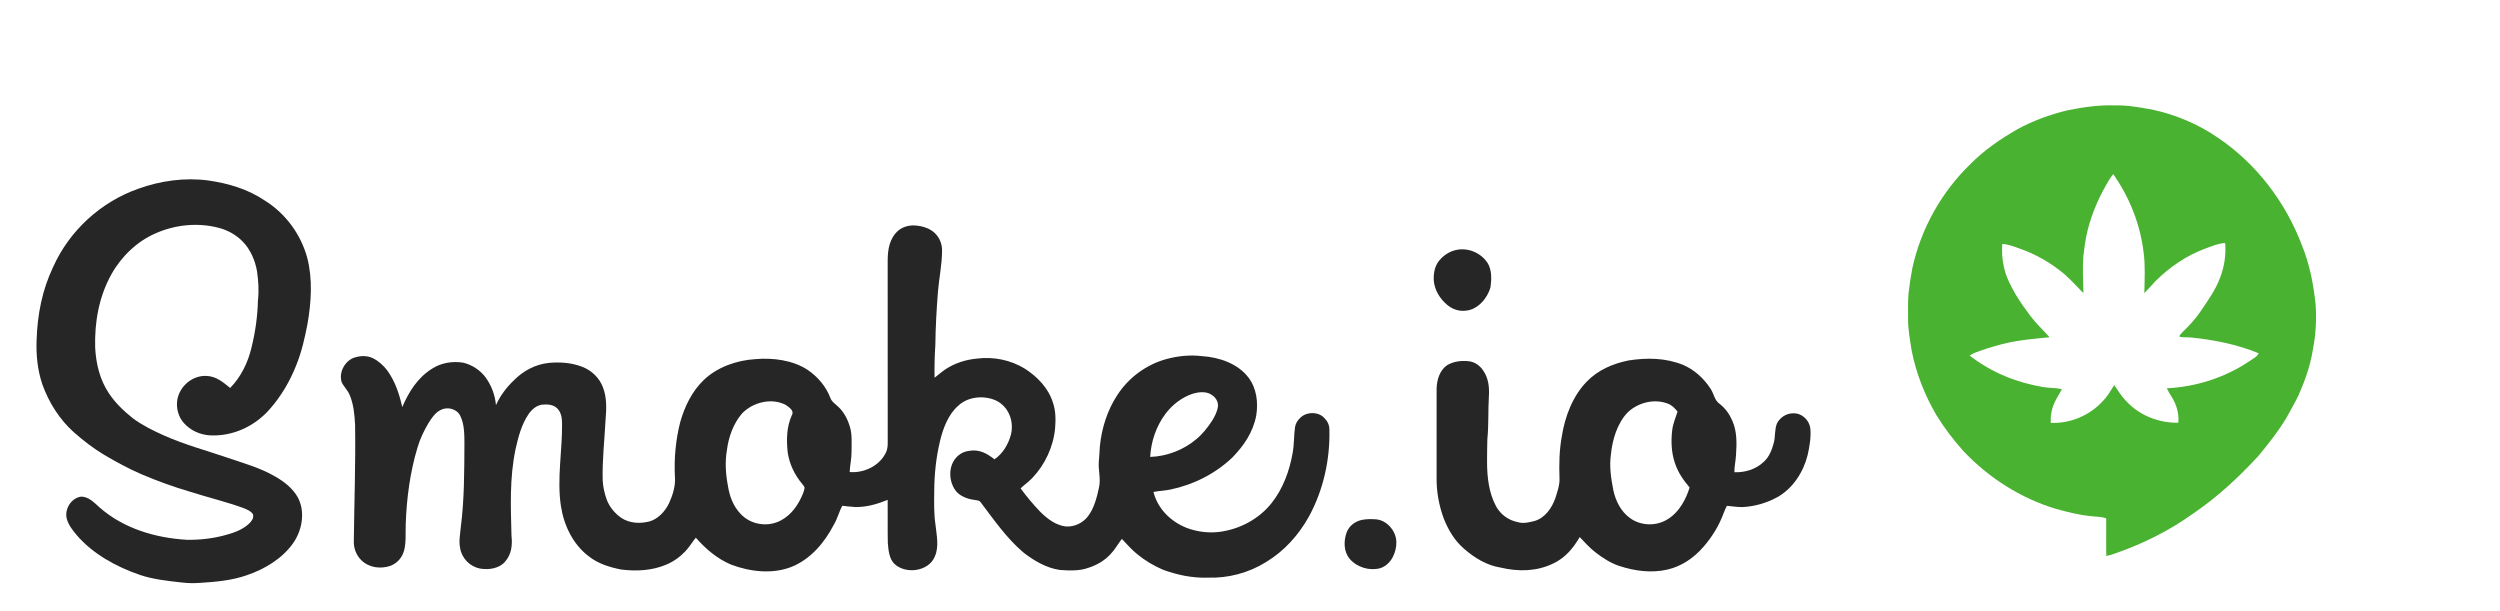
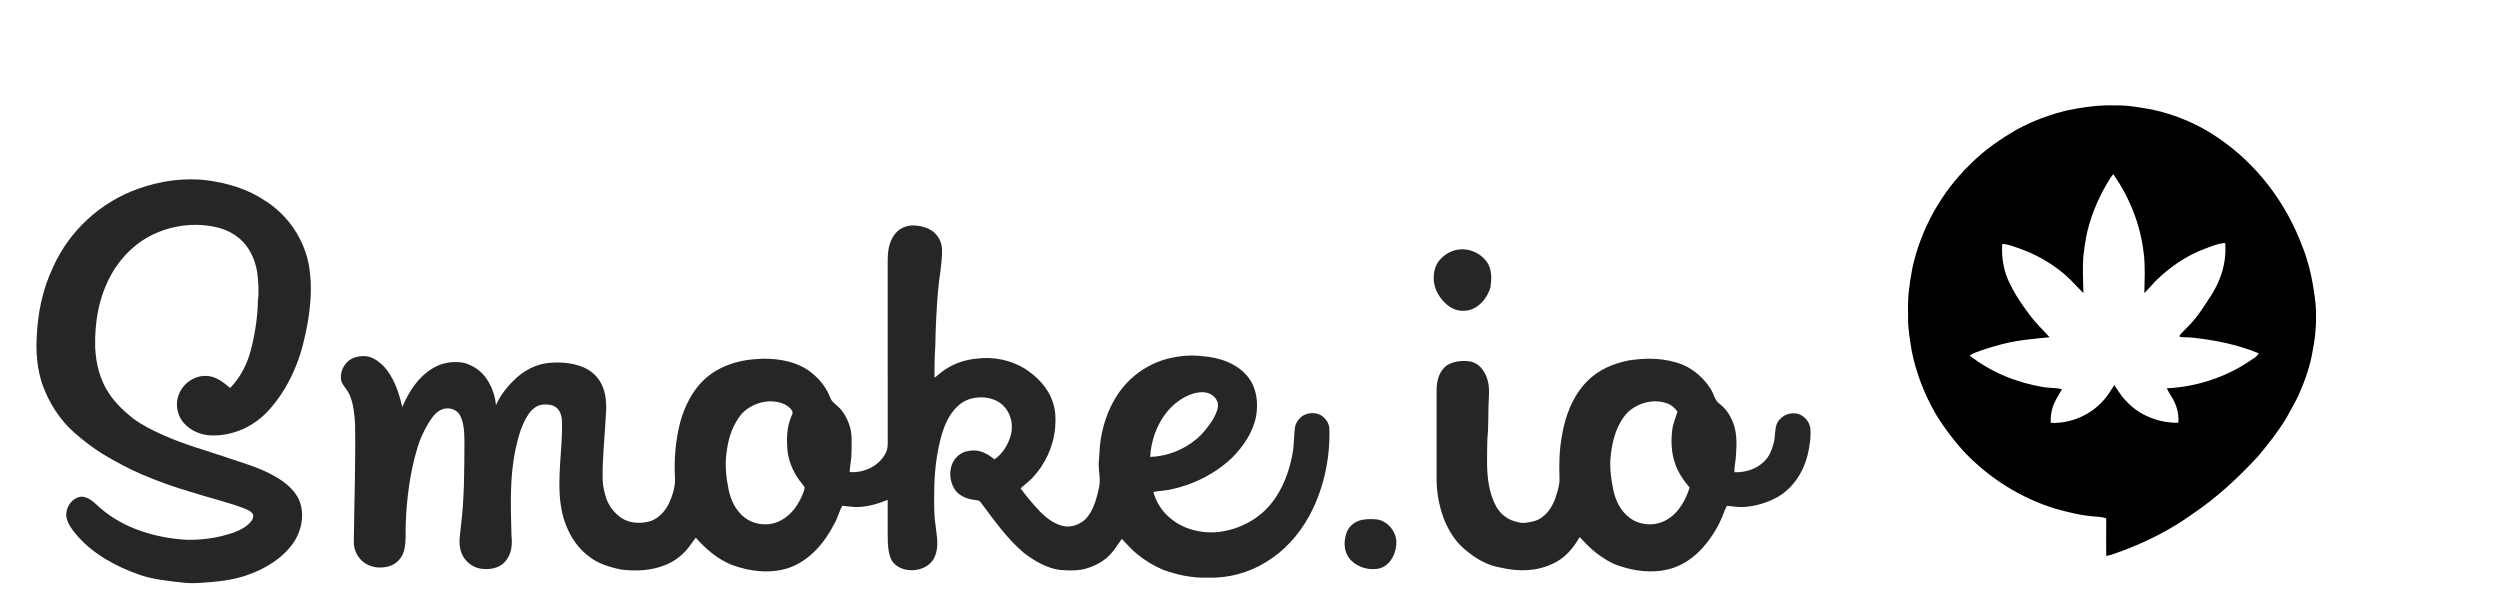
<svg xmlns="http://www.w3.org/2000/svg" xmlns:xlink="http://www.w3.org/1999/xlink" viewBox="0 0 2072 506" height="506.0pt" width="2072.0pt" version="1.1">
  <defs>
    <path d="M 0.00 0.00 L 2072.00 0.00 L 2072.00 506.00 L 0.00 506.00 L 0.00 0.00 Z" id="p0" />
    <path d="M 1753.00 87.35 C 1763.58 87.09 1773.66 89.05 1784.03 90.87 C 1803.50 95.11 1822.12 103.02 1838.53 114.35 C 1870.25 135.80 1894.42 167.71 1907.89 203.44 C 1914.21 219.00 1917.35 235.34 1919.15 251.97 C 1920.10 264.63 1919.40 277.17 1916.93 289.63 C 1914.88 302.80 1910.50 315.25 1905.11 327.39 C 1902.13 333.83 1898.39 339.86 1895.07 346.16 C 1888.36 357.41 1880.14 367.81 1871.76 377.86 C 1855.20 395.89 1837.36 412.35 1817.03 426.09 C 1797.91 439.79 1776.48 450.45 1754.30 458.23 C 1751.47 459.34 1748.67 460.19 1745.69 460.83 C 1745.46 450.44 1745.73 440.05 1745.62 429.66 C 1741.49 428.00 1737.54 428.43 1732.96 427.78 C 1723.10 426.87 1713.72 424.38 1704.18 421.83 C 1674.80 412.99 1648.26 396.10 1627.24 373.82 C 1618.94 364.57 1611.48 354.72 1604.94 344.15 C 1595.26 327.61 1588.16 309.65 1584.43 290.83 C 1583.02 281.95 1581.32 272.90 1581.40 264.00 C 1581.42 257.12 1581.22 250.19 1581.77 243.33 C 1582.55 236.42 1583.57 229.49 1584.87 222.65 C 1591.91 189.89 1608.96 159.32 1633.03 136.01 C 1644.60 124.38 1657.81 115.23 1672.01 107.13 C 1684.90 100.06 1698.92 94.99 1713.17 91.50 C 1726.34 88.85 1739.53 86.87 1753.00 87.35 Z" id="p1" />
    <path d="M 1751.51 144.33 C 1764.90 163.60 1773.84 185.71 1776.60 209.07 C 1778.12 220.13 1777.44 231.78 1777.21 242.93 C 1780.38 239.82 1783.25 236.45 1786.27 233.20 C 1798.14 221.37 1812.09 211.80 1827.87 205.97 C 1833.41 204.04 1838.24 201.71 1844.21 201.41 C 1845.05 211.17 1843.53 221.14 1839.97 230.25 C 1836.20 240.53 1829.58 249.51 1823.47 258.59 C 1819.19 264.88 1813.96 270.30 1808.54 275.60 C 1807.94 276.39 1805.74 278.07 1806.62 279.17 C 1809.65 279.76 1812.92 279.43 1816.01 279.73 C 1835.22 281.71 1854.01 285.40 1871.94 292.77 C 1870.78 295.88 1866.80 297.49 1864.23 299.39 C 1844.10 312.95 1820.04 320.66 1795.83 321.80 C 1796.99 324.33 1798.45 326.67 1799.94 329.01 C 1803.91 335.40 1806.09 342.80 1805.39 350.36 C 1789.41 350.68 1773.31 344.41 1762.38 332.62 C 1758.30 328.61 1755.56 323.81 1752.29 319.18 C 1749.20 323.85 1746.64 328.63 1742.61 332.61 C 1731.96 344.36 1715.47 351.28 1699.64 350.43 C 1699.51 346.03 1699.87 341.69 1701.31 337.51 C 1703.08 332.03 1706.13 327.55 1708.96 322.61 C 1703.93 321.26 1698.87 321.69 1693.79 320.87 C 1671.53 317.20 1650.30 308.63 1632.45 294.70 C 1633.71 293.90 1634.95 293.10 1636.33 292.53 C 1643.89 289.58 1651.65 287.27 1659.49 285.18 C 1672.44 281.88 1685.44 280.81 1698.68 279.52 C 1693.45 273.58 1687.73 268.37 1682.94 262.04 C 1678.59 256.30 1674.41 250.38 1670.68 244.22 C 1666.59 237.13 1662.48 229.41 1660.88 221.33 C 1659.40 215.04 1659.03 208.63 1659.46 202.19 C 1664.32 202.39 1668.59 204.16 1673.11 205.74 C 1686.90 210.45 1699.75 217.77 1710.90 227.15 C 1716.57 232.11 1721.56 237.71 1726.73 242.98 C 1726.46 233.02 1726.01 222.91 1726.63 212.95 C 1727.20 207.58 1727.95 202.10 1728.91 196.79 C 1731.93 181.44 1737.81 167.00 1745.51 153.42 C 1747.38 150.23 1749.06 147.13 1751.51 144.33 Z" id="p2" />
    <path d="M 172.72 149.59 C 189.45 152.01 205.48 156.76 219.60 166.30 C 236.59 176.87 249.32 194.18 254.58 213.46 C 259.24 231.10 257.99 250.38 254.90 268.19 C 252.71 279.77 250.02 291.61 245.59 302.55 C 240.35 315.92 232.91 328.61 223.34 339.35 C 211.01 353.36 192.78 361.83 173.99 360.82 C 165.86 360.37 157.81 356.74 152.39 350.61 C 147.74 345.46 145.80 337.92 147.00 331.15 C 149.03 319.93 159.52 311.05 171.04 311.55 C 179.04 311.81 184.89 316.68 190.73 321.54 C 199.55 312.67 205.41 300.61 208.33 288.54 C 211.54 275.63 213.49 262.33 213.78 249.03 C 214.72 240.98 214.17 233.01 213.05 225.02 C 211.53 215.93 207.54 206.62 200.98 200.02 C 195.59 194.56 188.60 190.67 181.18 188.80 C 164.12 184.32 145.37 186.15 129.27 193.26 C 113.68 199.90 100.59 212.55 92.37 227.27 C 81.97 245.93 78.33 266.81 78.87 288.00 C 79.57 301.41 82.66 314.53 90.17 325.82 C 95.60 334.07 102.56 340.64 110.23 346.76 C 118.07 352.59 127.12 357.00 136.02 360.97 C 153.31 368.63 170.62 373.26 188.62 379.38 C 201.93 383.96 215.87 387.76 228.05 394.93 C 235.40 399.00 242.63 404.79 246.81 412.19 C 253.29 424.21 250.41 439.87 242.63 450.62 C 233.63 463.14 219.13 471.80 204.73 476.69 C 192.40 481.04 179.18 482.24 166.20 483.06 C 161.20 483.43 156.19 483.44 151.20 482.82 C 139.47 481.54 126.93 480.25 115.73 476.40 C 96.36 469.72 77.02 459.21 63.55 443.46 C 60.40 439.69 56.87 435.29 55.51 430.51 C 53.00 422.66 58.72 412.83 66.98 411.66 C 73.24 411.35 78.20 416.67 82.48 420.52 C 102.36 438.07 128.94 445.89 155.00 447.39 C 166.12 447.53 177.47 446.25 188.15 443.09 C 194.46 441.39 201.36 438.73 206.21 434.20 C 208.39 432.06 210.49 429.67 209.73 426.37 C 208.32 423.72 204.55 422.18 201.88 421.11 C 187.41 415.83 171.97 412.16 157.32 407.48 C 143.62 403.45 130.17 398.57 117.04 392.96 C 106.29 388.34 96.21 382.79 86.14 376.86 C 77.36 371.58 69.18 365.26 61.49 358.50 C 49.52 347.92 40.59 333.80 35.19 318.82 C 31.17 307.10 29.83 294.35 30.33 282.01 C 30.95 260.91 34.96 240.26 44.10 221.15 C 57.58 191.14 83.48 167.41 114.49 156.48 C 132.91 149.79 153.24 146.97 172.72 149.59 Z" id="p3" />
    <path d="M 759.02 186.92 C 764.77 187.41 771.24 189.38 775.29 193.70 C 779.01 197.53 780.89 202.62 780.78 207.94 C 780.73 219.32 778.28 230.67 777.35 242.01 C 776.20 256.67 775.39 271.30 775.21 286.00 C 774.61 295.01 774.41 304.06 774.56 313.08 C 777.67 310.67 780.61 308.05 783.88 305.88 C 791.58 300.87 800.40 298.11 809.51 297.22 C 823.35 295.44 837.51 298.27 849.43 305.57 C 859.69 312.15 868.90 321.61 872.59 333.47 C 875.05 340.47 875.03 347.55 874.48 354.87 C 873.03 370.36 866.11 385.14 855.38 396.37 C 852.43 399.41 848.93 401.82 845.89 404.77 C 850.79 411.48 856.26 418.00 862.00 424.00 C 867.67 429.73 875.07 435.41 883.32 436.32 C 890.33 436.89 897.61 433.44 901.78 427.78 C 906.87 421.15 909.18 411.93 910.89 403.87 C 912.50 396.30 910.02 389.67 910.74 382.00 C 911.10 378.00 911.34 374.01 911.55 370.00 C 913.10 354.78 917.70 340.01 926.18 327.19 C 935.51 312.88 950.06 302.20 966.52 297.64 C 976.11 295.01 986.30 293.95 996.19 295.17 C 1010.46 296.07 1026.06 301.29 1034.91 313.15 C 1041.57 322.00 1042.88 333.75 1041.16 344.43 C 1038.55 358.22 1030.91 369.39 1021.28 379.28 C 1006.98 392.83 988.87 401.87 969.61 405.82 C 965.11 406.70 960.50 406.83 955.99 407.72 C 959.51 421.75 970.37 432.35 983.61 437.55 C 992.32 440.79 1001.71 441.98 1010.94 440.80 C 1027.65 438.53 1043.37 430.21 1053.92 416.93 C 1063.32 405.11 1068.88 389.98 1071.37 375.20 C 1072.67 368.20 1072.30 361.12 1073.31 354.11 C 1073.74 351.13 1075.31 348.53 1077.47 346.48 C 1082.48 341.14 1092.59 340.95 1097.58 346.41 C 1100.21 348.96 1101.80 352.25 1101.80 355.95 C 1102.42 380.74 1096.83 406.13 1084.93 427.95 C 1076.34 443.46 1064.31 456.88 1049.01 466.01 C 1034.78 474.86 1017.74 479.32 1001.00 478.75 C 988.37 479.19 975.59 476.53 963.79 472.16 C 956.26 468.93 948.98 464.56 942.62 459.38 C 937.99 455.70 933.95 450.94 929.81 446.64 C 926.50 450.89 924.12 455.46 920.34 459.35 C 915.48 464.62 909.27 468.21 902.50 470.45 C 895.06 473.32 886.11 472.96 878.28 472.36 C 867.31 470.81 856.74 464.60 848.14 457.84 C 834.34 446.14 823.58 430.58 812.73 416.23 C 811.63 414.58 809.60 414.75 807.85 414.35 C 802.36 413.73 796.37 411.60 792.60 407.39 C 788.10 401.98 786.55 394.03 788.25 387.26 C 790.03 380.11 795.94 374.28 803.45 373.64 C 811.58 372.20 818.07 375.83 824.22 380.69 C 831.26 375.94 835.84 367.96 837.94 359.88 C 840.54 348.83 835.75 336.64 825.18 331.81 C 815.41 327.50 802.17 328.67 794.23 336.23 C 785.99 343.35 781.62 354.98 779.15 365.31 C 775.84 378.91 774.36 393.02 774.30 407.00 C 774.20 416.44 773.94 425.66 775.35 435.03 C 776.24 443.55 778.40 452.67 774.93 460.88 C 770.06 473.79 750.23 476.35 740.97 467.01 C 736.89 462.82 736.28 455.55 735.83 450.02 C 735.57 438.12 735.83 426.19 735.71 414.28 C 727.10 417.81 718.38 420.32 708.99 420.25 C 705.35 420.09 701.74 419.52 698.12 419.19 C 695.29 424.26 694.10 429.95 691.04 434.94 C 683.27 449.90 671.82 463.47 655.84 469.90 C 639.93 476.04 621.65 473.86 605.99 467.98 C 594.43 463.13 584.88 454.98 576.69 445.62 C 573.66 449.37 571.25 453.51 567.97 456.96 C 563.48 461.70 558.07 465.55 552.03 468.04 C 540.23 472.97 527.35 473.60 514.79 472.02 C 505.44 470.19 495.46 467.12 487.96 461.05 C 474.82 451.19 467.25 435.22 464.87 419.24 C 461.46 397.07 466.16 372.49 465.82 350.99 C 465.76 346.29 465.20 341.76 461.68 338.32 C 458.29 335.17 453.63 334.96 449.25 335.39 C 444.54 336.01 440.78 339.37 438.14 343.13 C 432.19 351.89 429.57 362.10 427.28 372.30 C 422.26 396.47 423.31 419.55 423.92 444.00 C 424.79 451.72 423.95 459.57 418.55 465.56 C 413.72 471.25 404.97 472.44 398.01 471.24 C 389.62 469.73 382.76 462.81 381.37 454.40 C 380.14 448.45 381.34 443.12 381.88 437.10 C 384.90 413.59 384.78 390.66 384.92 367.00 C 384.87 359.74 384.83 351.18 381.43 344.58 C 378.65 338.90 371.07 336.93 365.56 339.62 C 360.80 341.77 357.60 346.65 354.94 350.95 C 351.28 357.25 348.01 363.97 346.00 370.99 C 339.86 391.33 337.03 412.81 336.28 434.01 C 335.97 441.14 336.73 449.28 334.94 456.19 C 333.31 462.06 329.52 466.54 323.86 468.87 C 315.63 471.76 306.02 470.66 299.59 464.41 C 295.18 460.16 292.95 454.14 293.25 448.05 C 293.61 415.99 294.79 384.11 294.30 351.99 C 293.86 343.82 293.06 334.88 289.77 327.28 C 288.16 323.38 284.93 320.50 283.19 316.73 C 280.69 309.04 285.40 299.80 292.76 296.71 C 298.03 294.76 304.00 294.38 309.15 296.92 C 313.79 299.24 317.81 302.89 320.95 307.00 C 327.57 316.18 330.90 326.46 333.39 337.38 C 338.93 324.68 345.86 313.35 357.79 305.75 C 365.42 300.73 374.74 299.17 383.69 300.55 C 390.87 302.14 397.96 306.73 402.35 312.63 C 407.31 319.41 410.30 327.43 411.06 335.79 C 414.49 327.97 419.89 320.94 426.05 315.07 C 433.85 307.21 443.87 301.90 454.96 300.76 C 463.99 299.93 473.66 300.57 482.19 303.88 C 490.14 306.75 496.91 313.21 499.79 321.21 C 503.07 329.74 502.63 339.05 501.89 347.99 C 501.03 364.77 499.08 381.12 499.51 398.03 C 499.73 403.52 501.06 409.00 502.87 414.17 C 505.20 420.17 509.57 425.53 514.86 429.18 C 521.86 433.82 530.37 434.16 538.32 432.15 C 545.54 430.08 551.11 423.87 554.38 417.34 C 557.52 410.53 560.07 402.57 559.36 394.99 C 558.62 379.73 560.00 364.45 563.83 349.65 C 567.37 337.03 573.56 324.30 583.11 315.12 C 594.36 304.22 610.56 298.59 625.99 297.66 C 640.51 296.37 657.00 298.42 669.42 306.58 C 677.78 312.30 684.57 320.24 688.20 329.76 C 689.38 333.00 691.91 334.48 694.30 336.72 C 699.29 341.07 702.52 347.41 704.37 353.67 C 706.40 360.10 705.73 367.27 705.77 374.04 C 705.87 379.86 704.44 385.44 704.22 391.22 C 715.84 392.21 728.38 386.40 733.87 375.83 C 736.33 371.32 735.65 366.94 735.74 362.00 C 735.70 314.33 735.75 266.67 735.71 219.00 C 735.64 209.72 736.04 200.70 742.29 193.28 C 746.34 188.39 752.82 186.33 759.02 186.92 Z" id="p4" />
    <path d="M 1204.54 207.81 C 1215.03 204.33 1226.98 208.83 1232.94 218.00 C 1236.48 223.63 1236.27 231.62 1235.33 237.98 C 1232.93 247.13 1224.77 256.68 1214.83 257.48 C 1209.19 258.20 1203.69 256.24 1199.38 252.64 C 1193.54 247.75 1189.09 240.63 1188.35 232.95 C 1187.95 227.82 1188.77 222.00 1191.61 217.60 C 1194.72 213.11 1199.32 209.51 1204.54 207.81 Z" id="p5" />
    <path d="M 1394.73 302.32 C 1404.16 306.30 1412.21 313.64 1417.73 322.19 C 1420.74 326.83 1420.82 331.58 1425.24 334.74 C 1429.94 338.40 1433.26 343.02 1435.63 348.45 C 1439.71 357.33 1439.46 367.38 1438.82 376.92 C 1438.62 381.79 1437.39 386.49 1437.45 391.39 C 1446.28 391.71 1455.32 388.96 1461.79 382.79 C 1466.34 378.68 1468.52 372.91 1470.09 367.14 C 1471.52 361.86 1470.67 355.76 1472.81 350.81 C 1475.36 345.93 1480.43 342.61 1486.00 342.56 C 1493.23 342.15 1499.39 347.95 1500.40 354.93 C 1501.10 362.26 1499.78 370.12 1498.13 377.26 C 1494.64 391.32 1485.90 404.85 1473.08 412.04 C 1464.16 416.92 1454.20 419.80 1444.04 420.26 C 1439.78 420.37 1435.48 419.52 1431.22 419.23 C 1430.19 421.28 1429.26 423.38 1428.45 425.53 C 1424.67 435.79 1418.78 445.35 1411.54 453.53 C 1403.74 462.47 1393.68 469.35 1382.02 472.05 C 1368.81 475.13 1354.74 473.27 1342.00 469.03 C 1335.04 466.79 1328.62 462.58 1322.82 458.18 C 1317.70 454.34 1313.70 449.67 1309.25 445.14 C 1303.83 454.44 1297.12 462.50 1287.15 467.10 C 1273.45 473.69 1258.40 473.87 1243.80 470.44 C 1232.07 468.55 1222.11 462.41 1213.29 454.72 C 1205.48 447.96 1200.19 439.01 1196.49 429.46 C 1192.57 418.81 1190.53 407.36 1190.65 396.00 C 1190.66 371.32 1190.65 346.63 1190.66 321.95 C 1190.92 314.61 1193.18 306.89 1199.54 302.54 C 1205.37 299.26 1212.02 298.62 1218.57 299.57 C 1223.24 300.52 1226.98 303.54 1229.53 307.48 C 1233.61 313.58 1234.42 320.82 1234.02 328.00 C 1233.23 339.95 1233.93 352.08 1232.72 363.96 C 1232.46 370.30 1232.57 376.65 1232.47 383.00 C 1232.53 395.73 1233.94 408.51 1240.07 419.87 C 1243.96 426.70 1250.33 431.22 1258.03 432.76 C 1262.76 434.16 1267.20 432.92 1271.87 431.79 C 1280.49 429.27 1286.11 421.11 1289.02 413.04 C 1290.73 407.48 1292.88 401.81 1292.50 396.03 C 1292.12 384.50 1292.33 373.04 1294.44 361.68 C 1296.97 345.34 1303.45 328.16 1315.19 316.19 C 1324.57 306.58 1336.68 301.39 1349.67 298.75 C 1364.98 296.36 1380.17 296.56 1394.73 302.32 Z" id="p6" />
    <path d="M 1003.91 327.03 C 1007.37 329.10 1009.90 332.79 1009.41 336.97 C 1008.88 341.09 1006.80 345.13 1004.64 348.64 C 1000.91 354.32 996.55 359.95 991.21 364.22 C 980.80 372.99 966.85 378.27 953.28 378.69 C 953.95 365.97 958.26 353.16 965.96 342.97 C 971.71 335.26 979.82 329.09 989.01 326.16 C 993.64 324.85 999.69 324.26 1003.91 327.03 Z" id="p7" />
    <path d="M 651.36 335.68 C 654.02 337.61 658.54 340.36 656.26 344.17 C 651.88 353.99 651.74 364.29 652.83 374.82 C 654.20 384.46 658.60 393.71 664.90 401.10 C 665.63 402.02 666.47 403.01 666.90 404.11 C 666.71 405.69 666.19 407.25 665.63 408.74 C 661.87 418.04 656.27 426.49 647.21 431.32 C 636.46 437.13 622.34 435.01 613.95 426.05 C 607.50 419.40 604.55 410.95 603.18 401.94 C 601.41 392.44 600.84 382.85 602.43 373.28 C 603.82 362.39 607.65 351.28 614.86 342.85 C 623.74 333.37 639.63 329.36 651.36 335.68 Z" id="p8" />
    <path d="M 1382.47 334.60 C 1385.83 335.92 1388.14 338.38 1390.34 341.13 C 1388.71 346.40 1386.50 351.22 1385.90 356.77 C 1384.85 365.70 1385.23 375.30 1388.20 383.85 C 1390.69 391.54 1395.20 397.94 1400.35 404.06 C 1397.29 413.93 1391.79 424.13 1382.90 429.86 C 1373.40 436.32 1360.00 436.12 1350.77 429.24 C 1343.31 423.82 1338.89 414.87 1337.09 406.00 C 1335.23 396.62 1333.75 386.49 1335.08 376.96 C 1336.29 364.49 1340.37 350.51 1349.40 341.40 C 1358.15 333.48 1371.29 330.22 1382.47 334.60 Z" id="p9" />
    <path d="M 1128.55 430.93 C 1132.29 430.14 1136.25 430.16 1140.05 430.39 C 1149.30 430.91 1157.03 439.92 1157.30 448.96 C 1157.57 457.76 1152.89 468.05 1143.99 470.90 C 1135.14 473.34 1124.71 470.26 1118.71 463.26 C 1113.53 457.22 1113.52 448.32 1116.14 441.17 C 1118.21 435.79 1123.01 432.18 1128.55 430.93 Z" id="p10" />
  </defs>
  <g stroke-width="10pt">
    <use stroke="#ffffff" xlink:href="#p0" />
-     <use stroke="#4ab231" xlink:href="#p1" />
+     <use stroke="04c300" xlink:href="#p1" />
    <use stroke="#ffffff" xlink:href="#p2" />
    <use stroke="#262626" xlink:href="#p3" />
    <use stroke="#262626" xlink:href="#p4" />
    <use stroke="#262626" xlink:href="#p5" />
    <use stroke="#262626" xlink:href="#p6" />
    <use stroke="#ffffff" xlink:href="#p7" />
    <use stroke="#ffffff" xlink:href="#p8" />
    <use stroke="#ffffff" xlink:href="#p9" />
    <use stroke="#262626" xlink:href="#p10" />
  </g>
  <g>
    <use xlink:href="#p0" fill="#ffffff" />
-     <use xlink:href="#p1" fill="#4ab231" />
+     <use xlink:href="#p1" fill="04c300" />
    <use xlink:href="#p2" fill="#ffffff" />
    <use xlink:href="#p3" fill="#262626" />
    <use xlink:href="#p4" fill="#262626" />
    <use xlink:href="#p5" fill="#262626" />
    <use xlink:href="#p6" fill="#262626" />
    <use xlink:href="#p7" fill="#ffffff" />
    <use xlink:href="#p8" fill="#ffffff" />
    <use xlink:href="#p9" fill="#ffffff" />
    <use xlink:href="#p10" fill="#262626" />
  </g>
</svg>
